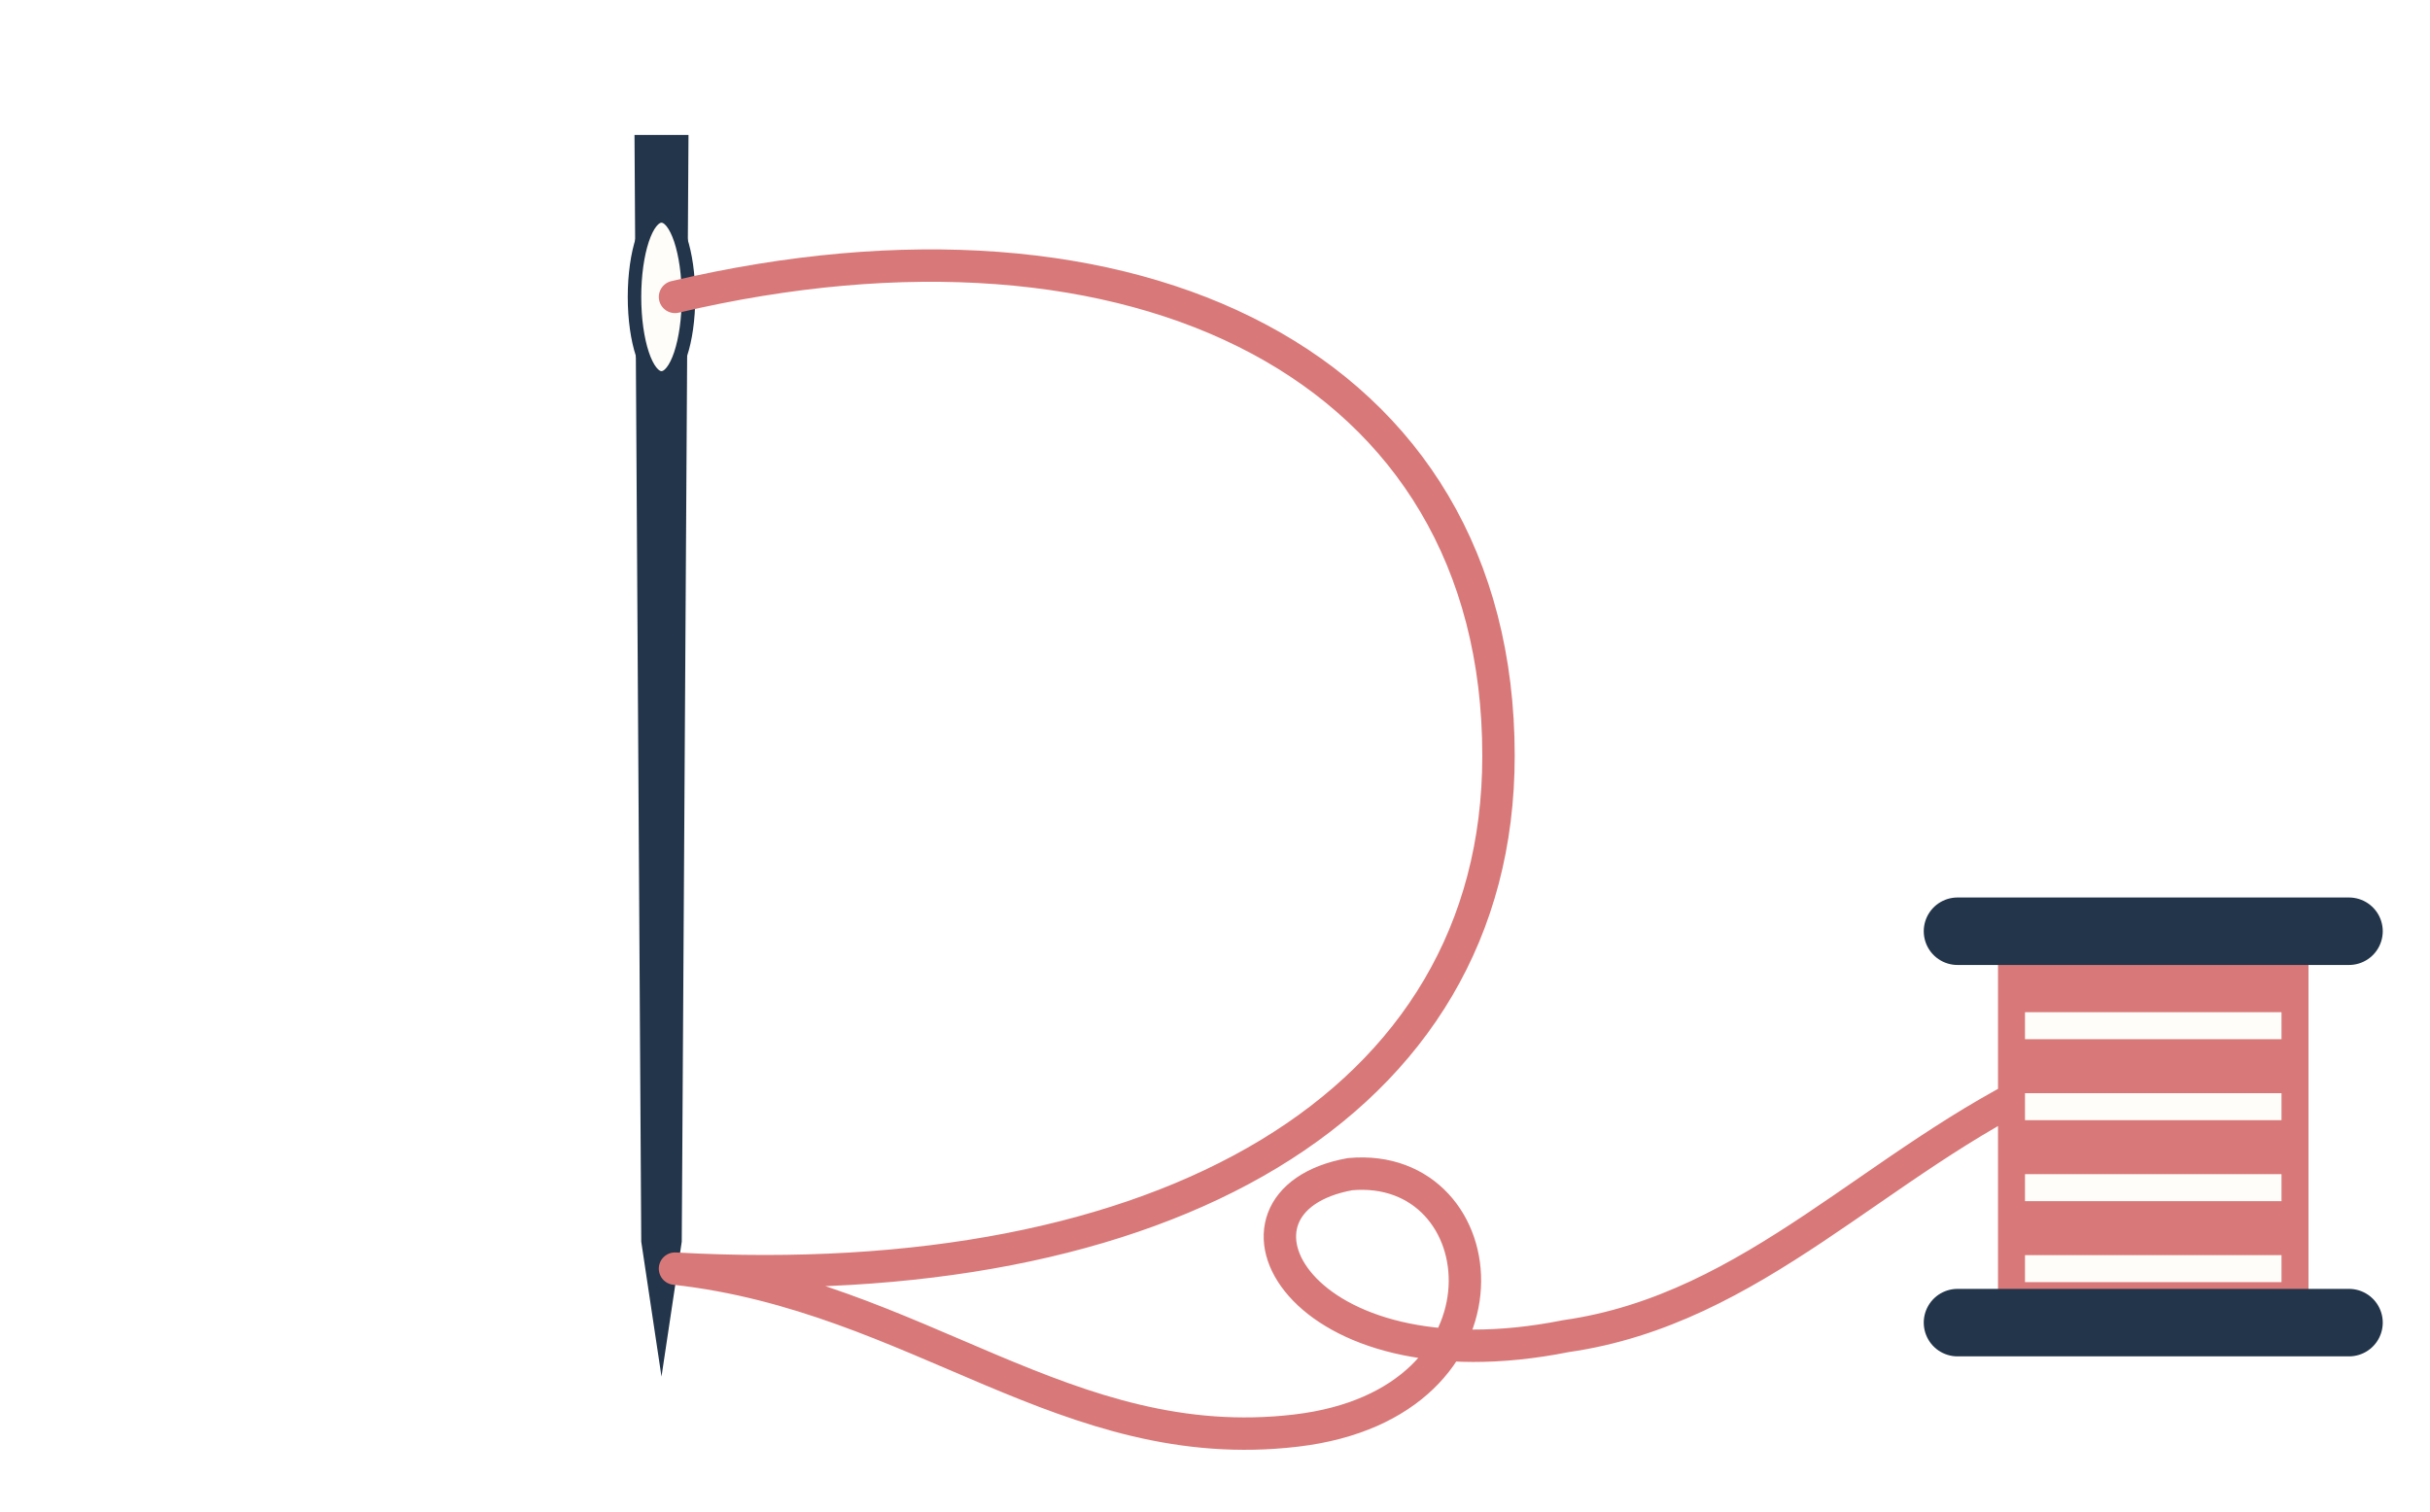
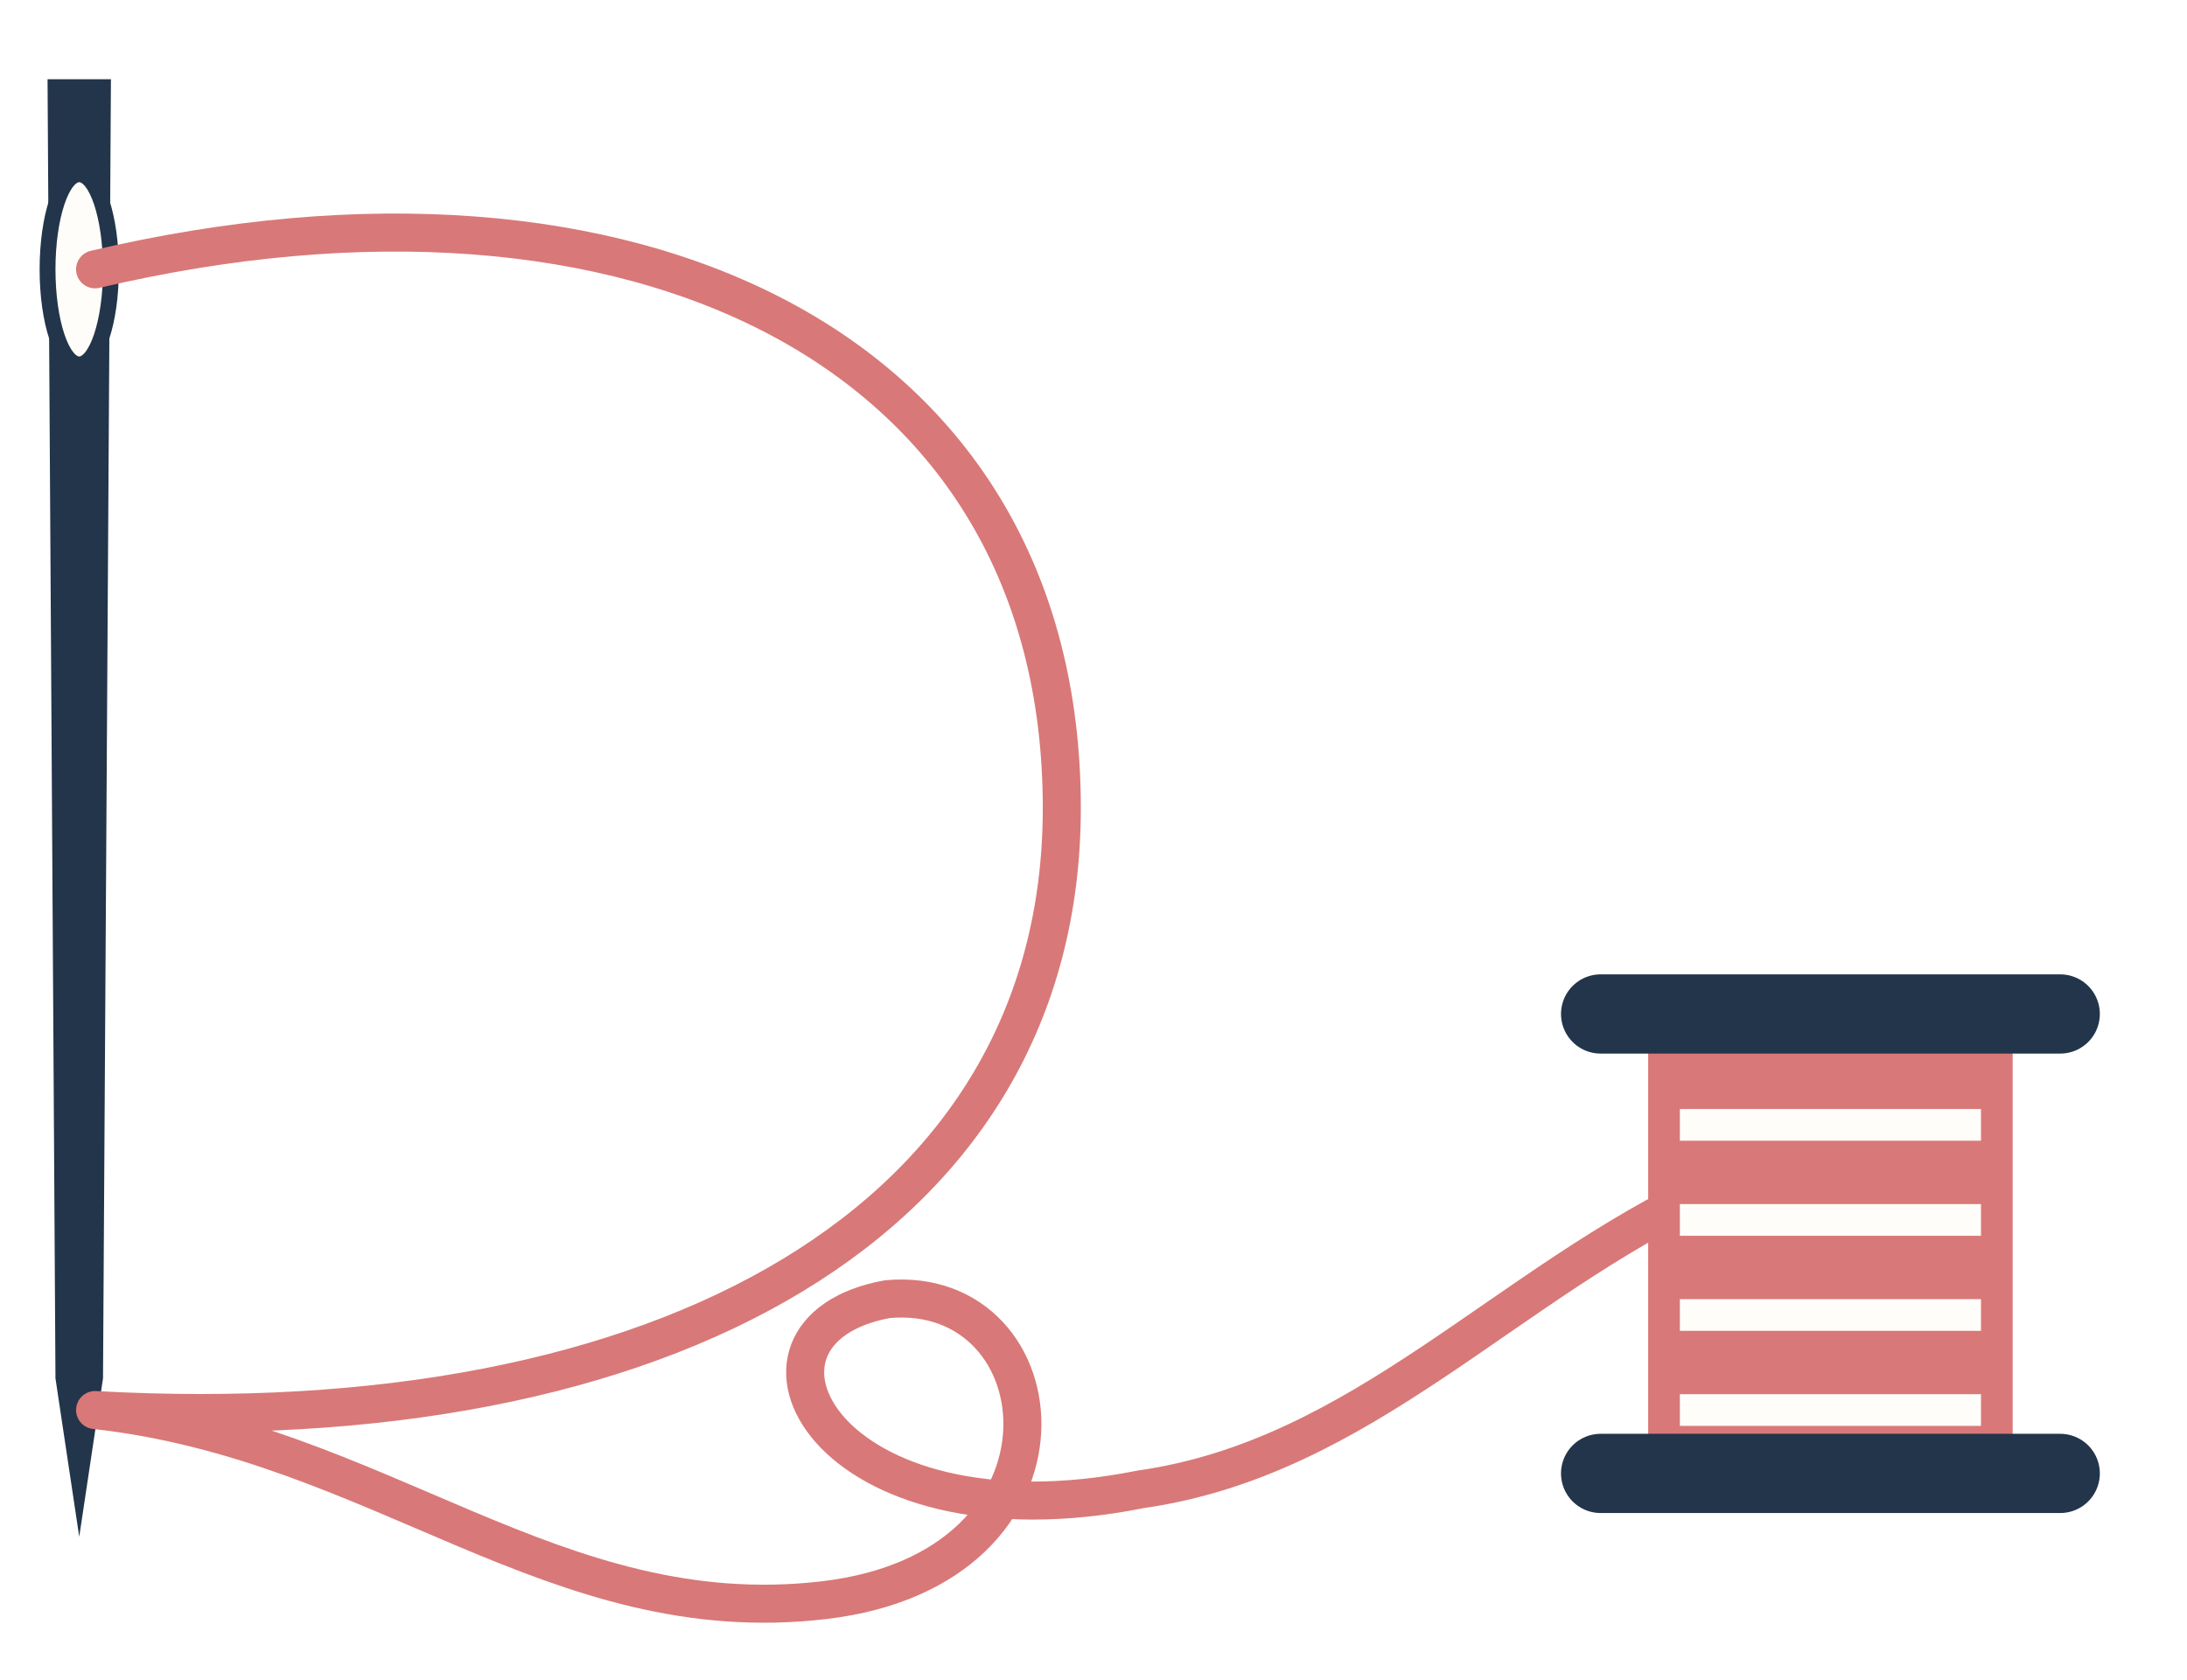
- <svg xmlns="http://www.w3.org/2000/svg" viewBox="0 0 180 112" role="img" aria-label="A letter D formed by a sewing needle and thread leading to a spool">
+ <svg xmlns="http://www.w3.org/2000/svg" viewBox="44 5 138 106" role="img" aria-label="A letter D formed by a sewing needle and thread leading to a spool">
  <g>
    <path d="M49 10h2l-.5 82-1.5 10-1.5-10-.5-82Z" fill="#23354a" />
    <ellipse cx="49" cy="22" rx="2" ry="6" fill="#fffdf9" stroke="#23354a" stroke-width="1" />
    <path d="M50 22     C84 14 111 27 111 56     C111 82 86 96 50 94     C68 96 79 108 96 106     C113 104 111 86 100 87     C89 89 96 103 116 99     C130 97 139 86 152 80" fill="none" stroke="#d97878" stroke-linecap="round" stroke-linejoin="round" stroke-width="2.4" />
    <g transform="translate(143 66)">
      <path d="M5 5h23v25H5Z" fill="#d97878" />
      <path d="M2 3h29M2 32h29" stroke="#23354a" stroke-linecap="round" stroke-width="5" />
      <path d="M7 10h19M7 16h19M7 22h19M7 28h19" stroke="#fffdf9" stroke-width="2" />
    </g>
  </g>
</svg>
